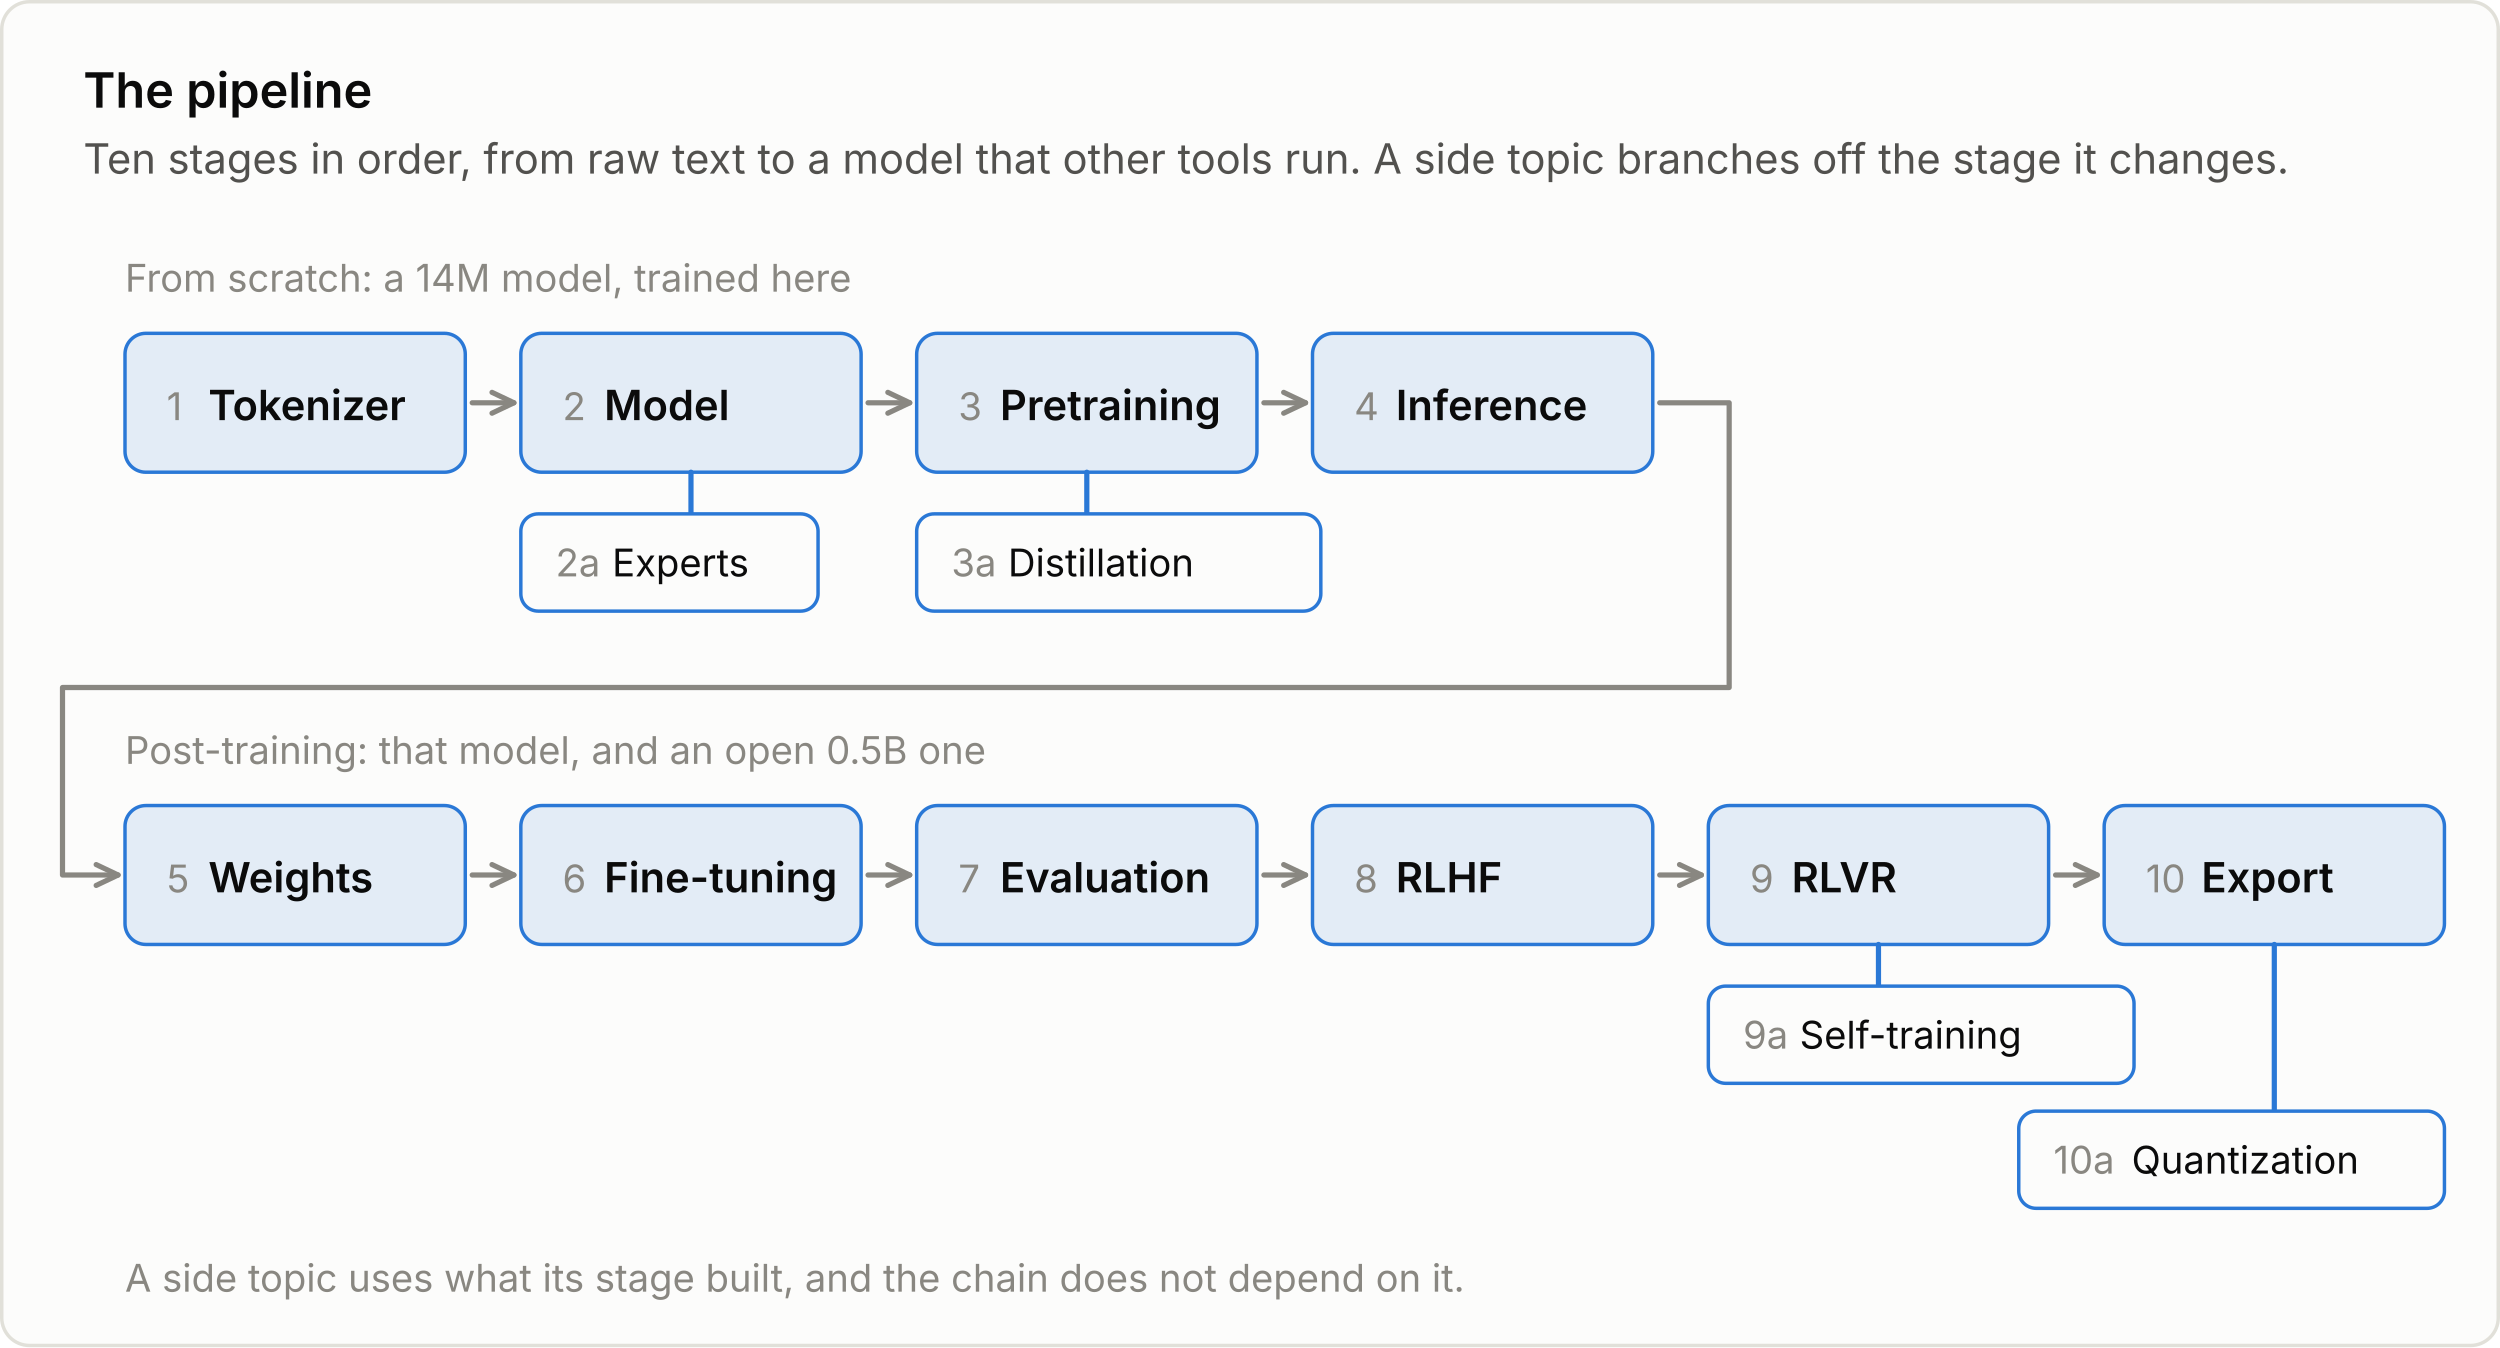
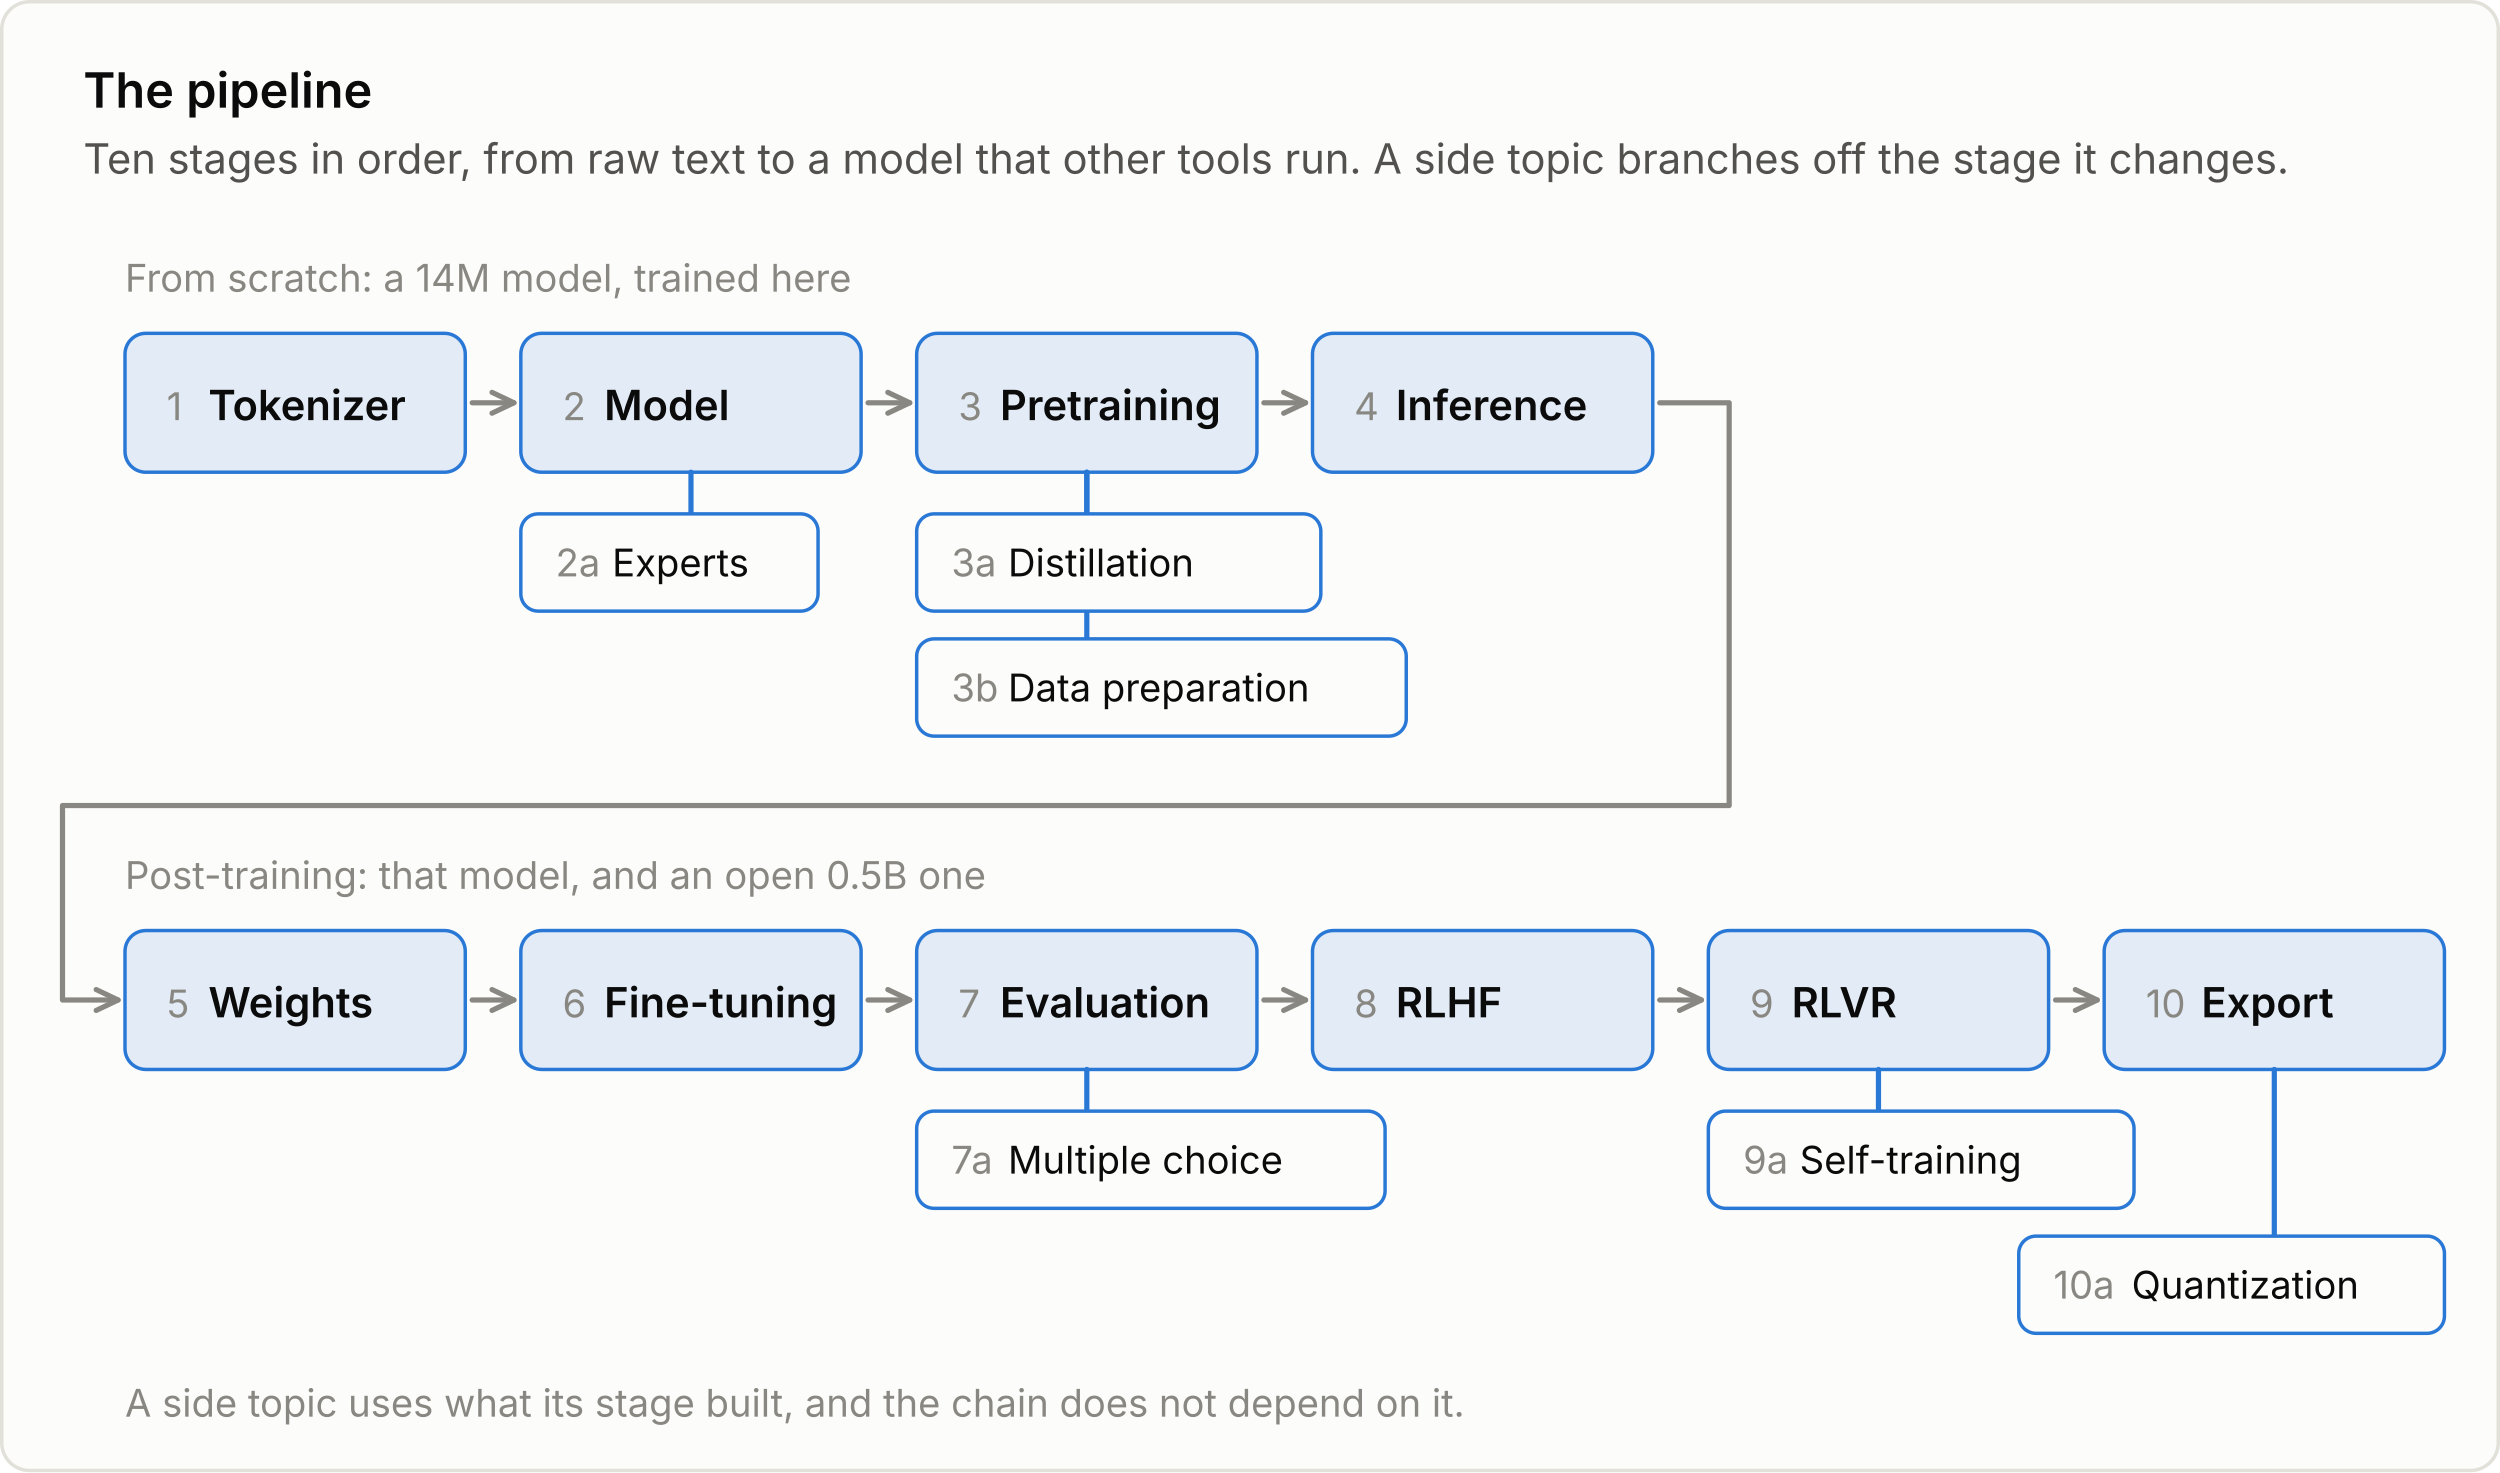
- <svg xmlns="http://www.w3.org/2000/svg" width="720" height="388" viewBox="0 0 720 388" role="img">
+ <svg xmlns="http://www.w3.org/2000/svg" width="720" height="424" viewBox="0 0 720 424" role="img">
  <style>text{font-family:system-ui,-apple-system,'Segoe UI',sans-serif}.f-surface{fill:#fcfcfb}.s-surface{stroke:#fcfcfb}.f-ink{fill:#0b0b0b}.s-ink{stroke:#0b0b0b}.f-ink2{fill:#52514e}.s-ink2{stroke:#52514e}.f-muted{fill:#898781}.s-muted{stroke:#898781}.f-grid{fill:#e1e0d9}.s-grid{stroke:#e1e0d9}.f-axis{fill:#c3c2b7}.s-axis{stroke:#c3c2b7}.f-s1{fill:#2a78d6}.s-s1{stroke:#2a78d6}.f-s2{fill:#eb6834}.s-s2{stroke:#eb6834}.f-s3{fill:#1baf7a}.s-s3{stroke:#1baf7a}@media(prefers-color-scheme:dark){.f-surface{fill:#1a1a19}.s-surface{stroke:#1a1a19}.f-ink{fill:#f0efec}.s-ink{stroke:#f0efec}.f-ink2{fill:#c3c2b7}.s-ink2{stroke:#c3c2b7}.f-muted{fill:#898781}.s-muted{stroke:#898781}.f-grid{fill:#2c2c2a}.s-grid{stroke:#2c2c2a}.f-axis{fill:#383835}.s-axis{stroke:#383835}.f-s1{fill:#3987e5}.s-s1{stroke:#3987e5}.f-s2{fill:#d95926}.s-s2{stroke:#d95926}.f-s3{fill:#199e70}.s-s3{stroke:#199e70}}</style>
-   <rect class="f-surface s-grid" x="0.5" y="0.5" width="719" height="387" rx="8" stroke-width="1" />
+   <rect class="f-surface s-grid" x="0.5" y="0.5" width="719" height="423" rx="8" stroke-width="1" />
  <text class="f-ink" x="24" y="31" font-size="14" text-anchor="start" font-weight="600">The pipeline</text>
  <text class="f-ink2" x="24" y="50" font-size="12" text-anchor="start">Ten stages in order, from raw text to a model that other tools run. A side topic branches off the stage it changes.</text>
  <text class="f-muted" x="36" y="84" font-size="11" text-anchor="start">From scratch: a 14M model, trained here</text>
  <rect class="f-s1 s-s1" x="36" y="96" width="98" height="40" rx="6" stroke-width="1" fill-opacity="0.12" />
  <text class="f-muted" x="48" y="121" font-size="11" text-anchor="start">1</text>
  <text class="f-ink" x="60" y="121" font-size="12" text-anchor="start" font-weight="600">Tokenizer</text>
  <rect class="f-s1 s-s1" x="150" y="96" width="98" height="40" rx="6" stroke-width="1" fill-opacity="0.12" />
  <text class="f-muted" x="162" y="121" font-size="11" text-anchor="start">2</text>
  <text class="f-ink" x="174" y="121" font-size="12" text-anchor="start" font-weight="600">Model</text>
  <path class="s-muted " d="M136 116 L148 116" fill="none" stroke-width="1.5" stroke-linejoin="round" stroke-linecap="round" />
  <path class="s-muted " d="M141.7 113 L148 116 L141.7 119" fill="none" stroke-width="1.5" stroke-linejoin="round" stroke-linecap="round" />
  <line class="s-s1" x1="199" y1="136" x2="199" y2="148" stroke-width="1.5" stroke-linecap="round" />
  <rect class="f-surface s-s1" x="150" y="148" width="85.6" height="28" rx="5" stroke-width="1" />
  <text class="f-muted" x="160" y="166" font-size="11" text-anchor="start">2a</text>
  <text class="f-ink" x="176.3" y="166" font-size="11" text-anchor="start">Experts</text>
  <rect class="f-s1 s-s1" x="264" y="96" width="98" height="40" rx="6" stroke-width="1" fill-opacity="0.12" />
  <text class="f-muted" x="276" y="121" font-size="11" text-anchor="start">3</text>
  <text class="f-ink" x="288" y="121" font-size="12" text-anchor="start" font-weight="600">Pretraining</text>
  <path class="s-muted " d="M250 116 L262 116" fill="none" stroke-width="1.5" stroke-linejoin="round" stroke-linecap="round" />
  <path class="s-muted " d="M255.7 113 L262 116 L255.7 119" fill="none" stroke-width="1.5" stroke-linejoin="round" stroke-linecap="round" />
+   <line class="s-s1" x1="313" y1="136" x2="313" y2="184" stroke-width="1.5" stroke-linecap="round" />
+   <rect class="f-surface s-s1" x="264" y="184" width="141" height="28" rx="5" stroke-width="1" />
+   <text class="f-muted" x="274" y="202" font-size="11" text-anchor="start">3b</text>
+   <text class="f-ink" x="290.3" y="202" font-size="11" text-anchor="start">Data preparation</text>
  <line class="s-s1" x1="313" y1="136" x2="313" y2="148" stroke-width="1.5" stroke-linecap="round" />
  <rect class="f-surface s-s1" x="264" y="148" width="116.4" height="28" rx="5" stroke-width="1" />
  <text class="f-muted" x="274" y="166" font-size="11" text-anchor="start">3a</text>
  <text class="f-ink" x="290.3" y="166" font-size="11" text-anchor="start">Distillation</text>
  <rect class="f-s1 s-s1" x="378" y="96" width="98" height="40" rx="6" stroke-width="1" fill-opacity="0.12" />
  <text class="f-muted" x="390" y="121" font-size="11" text-anchor="start">4</text>
  <text class="f-ink" x="402" y="121" font-size="12" text-anchor="start" font-weight="600">Inference</text>
  <path class="s-muted " d="M364 116 L376 116" fill="none" stroke-width="1.5" stroke-linejoin="round" stroke-linecap="round" />
  <path class="s-muted " d="M369.7 113 L376 116 L369.7 119" fill="none" stroke-width="1.5" stroke-linejoin="round" stroke-linecap="round" />
-   <text class="f-muted" x="36" y="220" font-size="11" text-anchor="start">Post-training: that model, and an open 0.5B one</text>
-   <rect class="f-s1 s-s1" x="36" y="232" width="98" height="40" rx="6" stroke-width="1" fill-opacity="0.12" />
-   <text class="f-muted" x="48" y="257" font-size="11" text-anchor="start">5</text>
-   <text class="f-ink" x="60" y="257" font-size="12" text-anchor="start" font-weight="600">Weights</text>
-   <rect class="f-s1 s-s1" x="150" y="232" width="98" height="40" rx="6" stroke-width="1" fill-opacity="0.12" />
-   <text class="f-muted" x="162" y="257" font-size="11" text-anchor="start">6</text>
-   <text class="f-ink" x="174" y="257" font-size="12" text-anchor="start" font-weight="600">Fine-tuning</text>
-   <path class="s-muted " d="M136 252 L148 252" fill="none" stroke-width="1.5" stroke-linejoin="round" stroke-linecap="round" />
-   <path class="s-muted " d="M141.7 249 L148 252 L141.7 255" fill="none" stroke-width="1.5" stroke-linejoin="round" stroke-linecap="round" />
-   <rect class="f-s1 s-s1" x="264" y="232" width="98" height="40" rx="6" stroke-width="1" fill-opacity="0.12" />
-   <text class="f-muted" x="276" y="257" font-size="11" text-anchor="start">7</text>
-   <text class="f-ink" x="288" y="257" font-size="12" text-anchor="start" font-weight="600">Evaluation</text>
-   <path class="s-muted " d="M250 252 L262 252" fill="none" stroke-width="1.5" stroke-linejoin="round" stroke-linecap="round" />
-   <path class="s-muted " d="M255.7 249 L262 252 L255.7 255" fill="none" stroke-width="1.5" stroke-linejoin="round" stroke-linecap="round" />
-   <rect class="f-s1 s-s1" x="378" y="232" width="98" height="40" rx="6" stroke-width="1" fill-opacity="0.12" />
-   <text class="f-muted" x="390" y="257" font-size="11" text-anchor="start">8</text>
-   <text class="f-ink" x="402" y="257" font-size="12" text-anchor="start" font-weight="600">RLHF</text>
-   <path class="s-muted " d="M364 252 L376 252" fill="none" stroke-width="1.5" stroke-linejoin="round" stroke-linecap="round" />
-   <path class="s-muted " d="M369.7 249 L376 252 L369.7 255" fill="none" stroke-width="1.5" stroke-linejoin="round" stroke-linecap="round" />
-   <rect class="f-s1 s-s1" x="492" y="232" width="98" height="40" rx="6" stroke-width="1" fill-opacity="0.12" />
-   <text class="f-muted" x="504" y="257" font-size="11" text-anchor="start">9</text>
-   <text class="f-ink" x="516" y="257" font-size="12" text-anchor="start" font-weight="600">RLVR</text>
-   <path class="s-muted " d="M478 252 L490 252" fill="none" stroke-width="1.5" stroke-linejoin="round" stroke-linecap="round" />
-   <path class="s-muted " d="M483.7 249 L490 252 L483.7 255" fill="none" stroke-width="1.5" stroke-linejoin="round" stroke-linecap="round" />
-   <line class="s-s1" x1="541" y1="272" x2="541" y2="284" stroke-width="1.5" stroke-linecap="round" />
-   <rect class="f-surface s-s1" x="492" y="284" width="122.6" height="28" rx="5" stroke-width="1" />
-   <text class="f-muted" x="502" y="302" font-size="11" text-anchor="start">9a</text>
-   <text class="f-ink" x="518.3" y="302" font-size="11" text-anchor="start">Self-training</text>
-   <rect class="f-s1 s-s1" x="606" y="232" width="98" height="40" rx="6" stroke-width="1" fill-opacity="0.12" />
-   <text class="f-muted" x="618" y="257" font-size="11" text-anchor="start">10</text>
-   <text class="f-ink" x="634" y="257" font-size="12" text-anchor="start" font-weight="600">Export</text>
-   <path class="s-muted " d="M592 252 L604 252" fill="none" stroke-width="1.5" stroke-linejoin="round" stroke-linecap="round" />
-   <path class="s-muted " d="M597.7 249 L604 252 L597.7 255" fill="none" stroke-width="1.5" stroke-linejoin="round" stroke-linecap="round" />
-   <line class="s-s1" x1="655" y1="272" x2="655" y2="320" stroke-width="1.5" stroke-linecap="round" />
-   <rect class="f-surface s-s1" x="581.4" y="320" width="122.6" height="28" rx="5" stroke-width="1" />
-   <text class="f-muted" x="591.4" y="338" font-size="11" text-anchor="start">10a</text>
-   <text class="f-ink" x="613.9" y="338" font-size="11" text-anchor="start">Quantization</text>
-   <path class="s-muted " d="M478 116 L498 116 L498 198 L18 198 L18 252 L34 252" fill="none" stroke-width="1.5" stroke-linejoin="round" stroke-linecap="round" />
-   <path class="s-muted " d="M27.7 249 L34 252 L27.7 255" fill="none" stroke-width="1.5" stroke-linejoin="round" stroke-linecap="round" />
-   <text class="f-muted" x="36" y="372" font-size="11" text-anchor="start">A side topic uses what its stage built, and the chain does not depend on it.</text>
+   <text class="f-muted" x="36" y="256" font-size="11" text-anchor="start">Post-training: that model, and an open 0.5B one</text>
+   <rect class="f-s1 s-s1" x="36" y="268" width="98" height="40" rx="6" stroke-width="1" fill-opacity="0.12" />
+   <text class="f-muted" x="48" y="293" font-size="11" text-anchor="start">5</text>
+   <text class="f-ink" x="60" y="293" font-size="12" text-anchor="start" font-weight="600">Weights</text>
+   <rect class="f-s1 s-s1" x="150" y="268" width="98" height="40" rx="6" stroke-width="1" fill-opacity="0.12" />
+   <text class="f-muted" x="162" y="293" font-size="11" text-anchor="start">6</text>
+   <text class="f-ink" x="174" y="293" font-size="12" text-anchor="start" font-weight="600">Fine-tuning</text>
+   <path class="s-muted " d="M136 288 L148 288" fill="none" stroke-width="1.5" stroke-linejoin="round" stroke-linecap="round" />
+   <path class="s-muted " d="M141.7 285 L148 288 L141.7 291" fill="none" stroke-width="1.5" stroke-linejoin="round" stroke-linecap="round" />
+   <rect class="f-s1 s-s1" x="264" y="268" width="98" height="40" rx="6" stroke-width="1" fill-opacity="0.12" />
+   <text class="f-muted" x="276" y="293" font-size="11" text-anchor="start">7</text>
+   <text class="f-ink" x="288" y="293" font-size="12" text-anchor="start" font-weight="600">Evaluation</text>
+   <path class="s-muted " d="M250 288 L262 288" fill="none" stroke-width="1.5" stroke-linejoin="round" stroke-linecap="round" />
+   <path class="s-muted " d="M255.7 285 L262 288 L255.7 291" fill="none" stroke-width="1.5" stroke-linejoin="round" stroke-linecap="round" />
+   <line class="s-s1" x1="313" y1="308" x2="313" y2="320" stroke-width="1.5" stroke-linecap="round" />
+   <rect class="f-surface s-s1" x="264" y="320" width="134.9" height="28" rx="5" stroke-width="1" />
+   <text class="f-muted" x="274" y="338" font-size="11" text-anchor="start">7a</text>
+   <text class="f-ink" x="290.3" y="338" font-size="11" text-anchor="start">Multiple choice</text>
+   <rect class="f-s1 s-s1" x="378" y="268" width="98" height="40" rx="6" stroke-width="1" fill-opacity="0.12" />
+   <text class="f-muted" x="390" y="293" font-size="11" text-anchor="start">8</text>
+   <text class="f-ink" x="402" y="293" font-size="12" text-anchor="start" font-weight="600">RLHF</text>
+   <path class="s-muted " d="M364 288 L376 288" fill="none" stroke-width="1.5" stroke-linejoin="round" stroke-linecap="round" />
+   <path class="s-muted " d="M369.7 285 L376 288 L369.7 291" fill="none" stroke-width="1.5" stroke-linejoin="round" stroke-linecap="round" />
+   <rect class="f-s1 s-s1" x="492" y="268" width="98" height="40" rx="6" stroke-width="1" fill-opacity="0.12" />
+   <text class="f-muted" x="504" y="293" font-size="11" text-anchor="start">9</text>
+   <text class="f-ink" x="516" y="293" font-size="12" text-anchor="start" font-weight="600">RLVR</text>
+   <path class="s-muted " d="M478 288 L490 288" fill="none" stroke-width="1.5" stroke-linejoin="round" stroke-linecap="round" />
+   <path class="s-muted " d="M483.7 285 L490 288 L483.7 291" fill="none" stroke-width="1.5" stroke-linejoin="round" stroke-linecap="round" />
+   <line class="s-s1" x1="541" y1="308" x2="541" y2="320" stroke-width="1.5" stroke-linecap="round" />
+   <rect class="f-surface s-s1" x="492" y="320" width="122.6" height="28" rx="5" stroke-width="1" />
+   <text class="f-muted" x="502" y="338" font-size="11" text-anchor="start">9a</text>
+   <text class="f-ink" x="518.3" y="338" font-size="11" text-anchor="start">Self-training</text>
+   <rect class="f-s1 s-s1" x="606" y="268" width="98" height="40" rx="6" stroke-width="1" fill-opacity="0.12" />
+   <text class="f-muted" x="618" y="293" font-size="11" text-anchor="start">10</text>
+   <text class="f-ink" x="634" y="293" font-size="12" text-anchor="start" font-weight="600">Export</text>
+   <path class="s-muted " d="M592 288 L604 288" fill="none" stroke-width="1.5" stroke-linejoin="round" stroke-linecap="round" />
+   <path class="s-muted " d="M597.7 285 L604 288 L597.7 291" fill="none" stroke-width="1.5" stroke-linejoin="round" stroke-linecap="round" />
+   <line class="s-s1" x1="655" y1="308" x2="655" y2="356" stroke-width="1.5" stroke-linecap="round" />
+   <rect class="f-surface s-s1" x="581.4" y="356" width="122.6" height="28" rx="5" stroke-width="1" />
+   <text class="f-muted" x="591.4" y="374" font-size="11" text-anchor="start">10a</text>
+   <text class="f-ink" x="613.9" y="374" font-size="11" text-anchor="start">Quantization</text>
+   <path class="s-muted " d="M478 116 L498 116 L498 232 L18 232 L18 288 L34 288" fill="none" stroke-width="1.5" stroke-linejoin="round" stroke-linecap="round" />
+   <path class="s-muted " d="M27.7 285 L34 288 L27.7 291" fill="none" stroke-width="1.5" stroke-linejoin="round" stroke-linecap="round" />
+   <text class="f-muted" x="36" y="408" font-size="11" text-anchor="start">A side topic uses what its stage built, and the chain does not depend on it.</text>
</svg>
